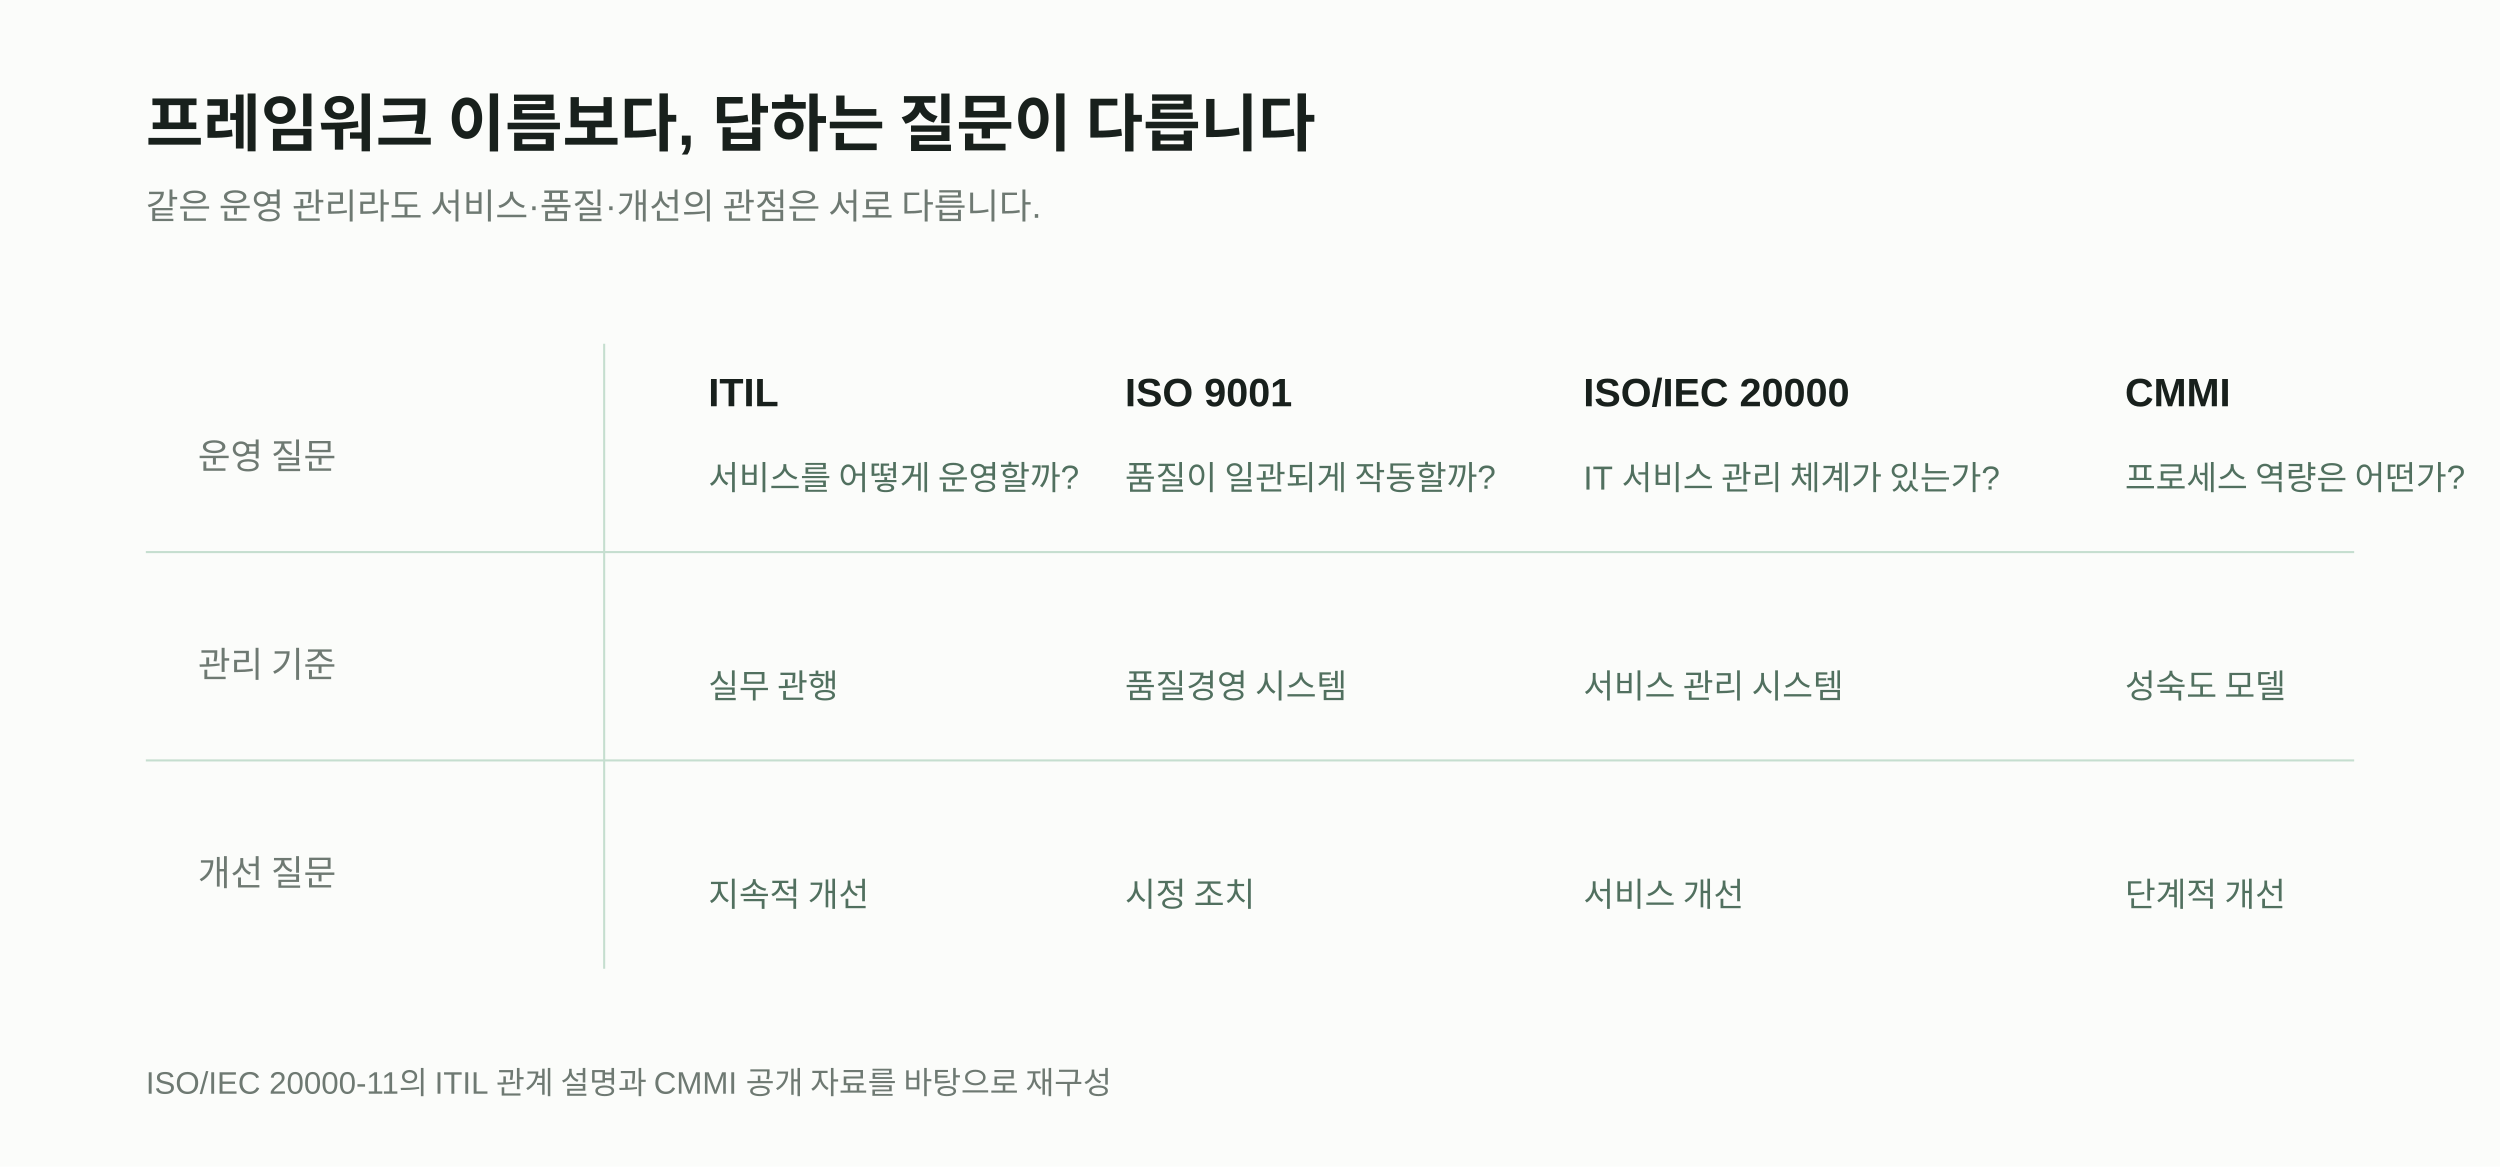
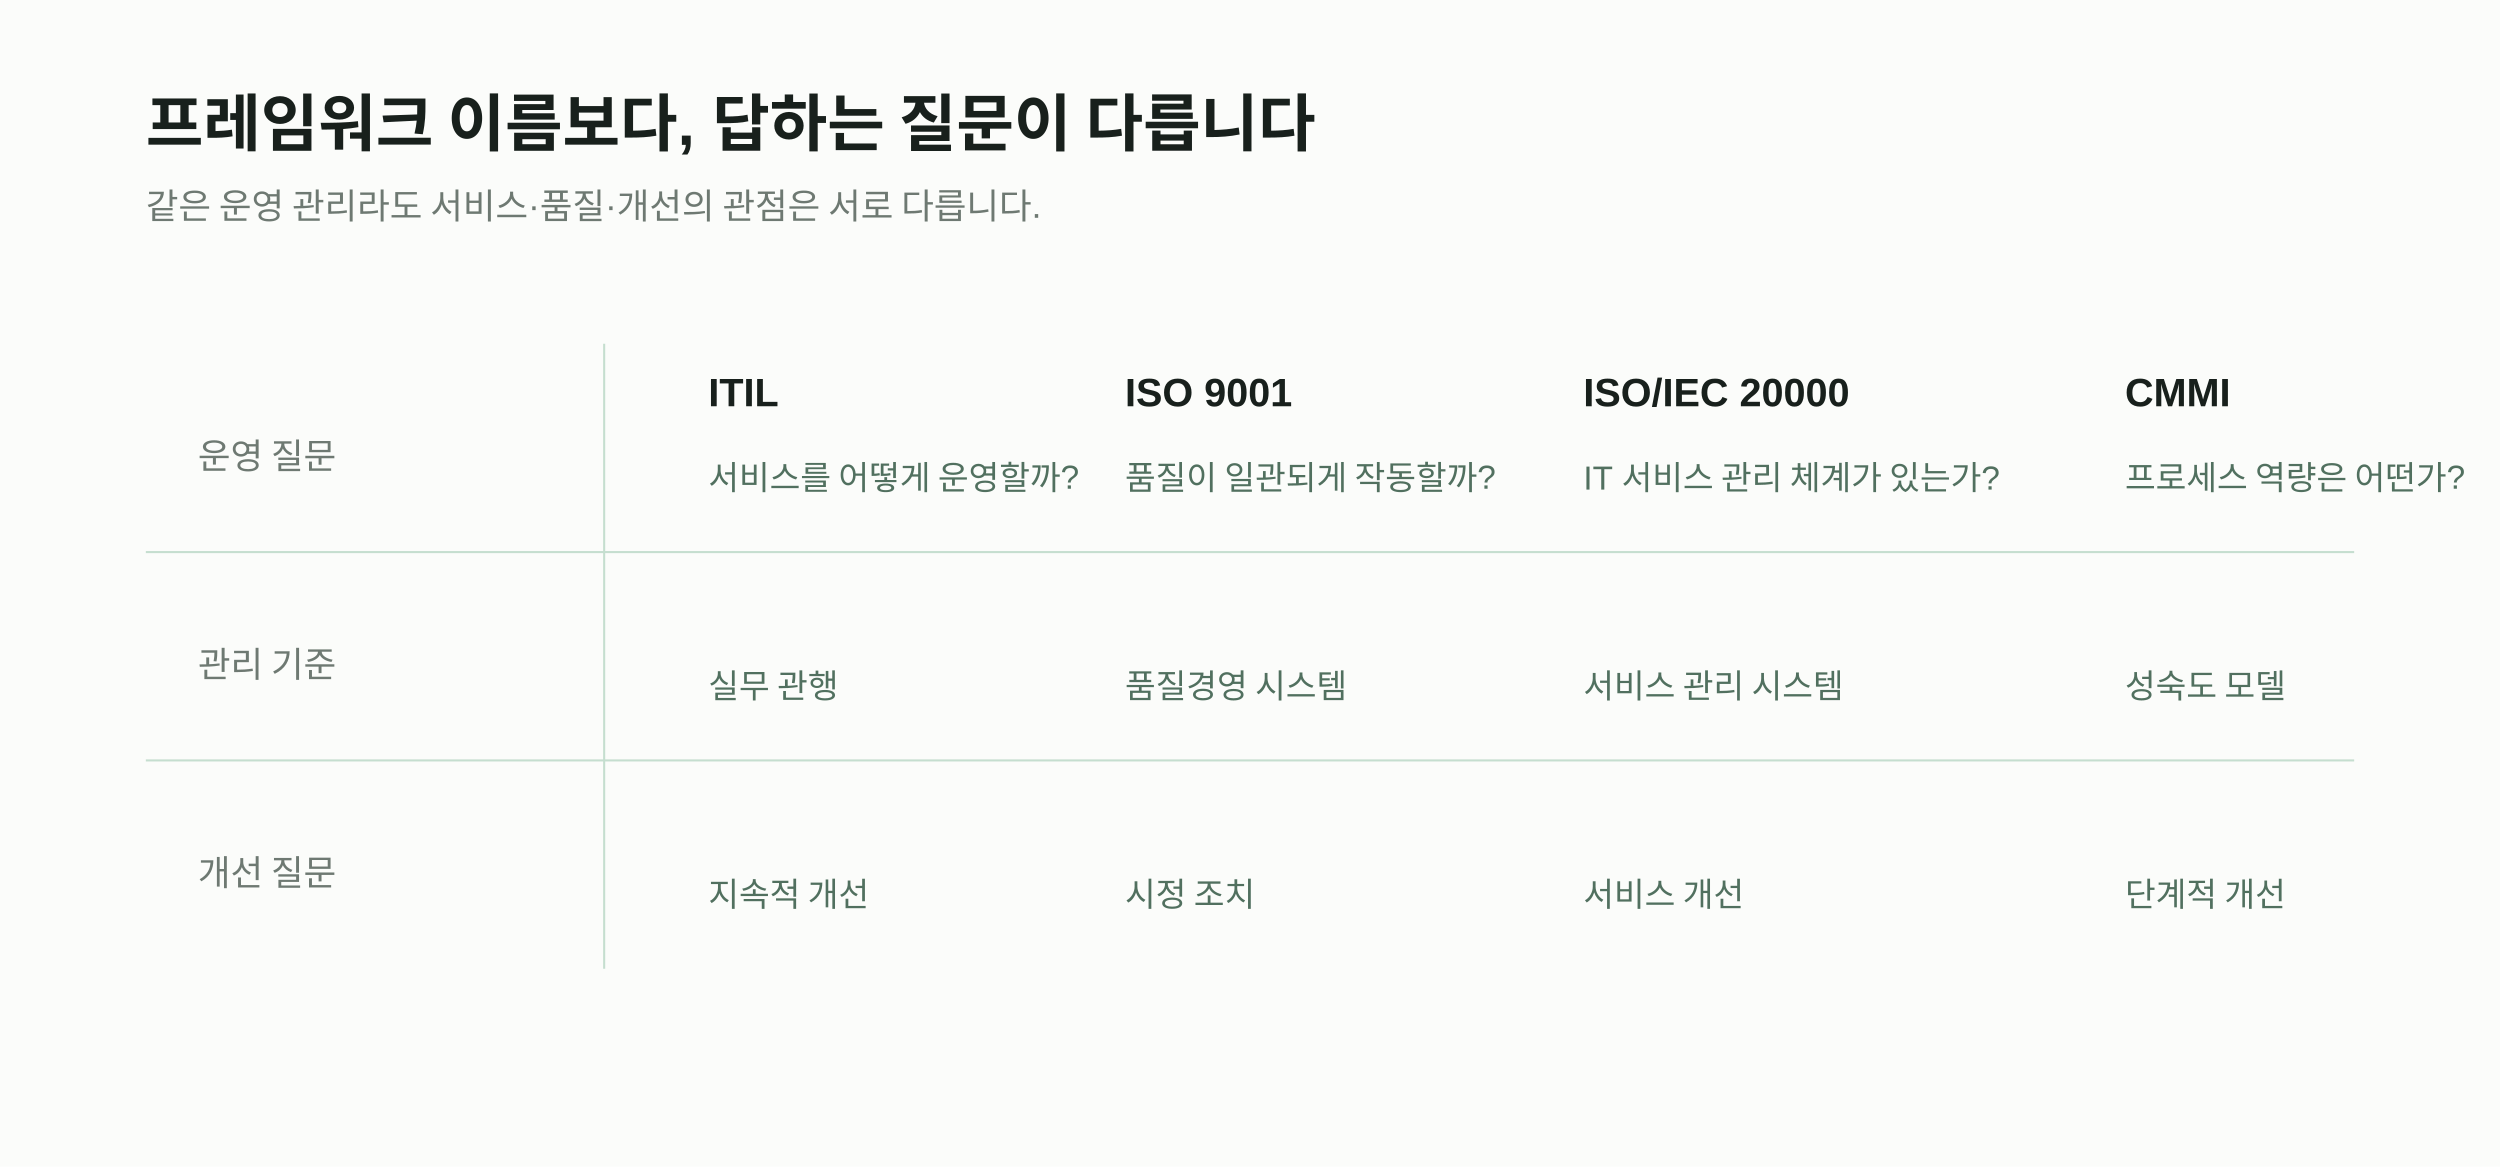
<svg xmlns="http://www.w3.org/2000/svg" viewBox="0 0 1200 560" role="img" aria-labelledby="title desc">
  <rect width="1200" height="560" fill="#fbfcfa" />
  <g font-family="Arial, Pretendard, sans-serif">
    <text x="70" y="70" font-size="30" font-weight="700" fill="#18201c">프레임워크 이름보다, 답하는 질문이 다릅니다</text>
    <text x="70" y="105" font-size="17" fill="#6e7972">같은 운영 관리라도 서비스·품질·개선의 관점은 서로 다릅니다.</text>
    <line x1="290" y1="165" x2="290" y2="465" stroke="#c5decf" />
    <line x1="70" y1="265" x2="1130" y2="265" stroke="#c5decf" />
    <line x1="70" y1="365" x2="1130" y2="365" stroke="#c5decf" />
    <text x="95" y="225" font-size="17" fill="#6e7972">운영 질문</text>
    <text x="95" y="325" font-size="17" fill="#6e7972">관리 기준</text>
    <text x="95" y="425" font-size="17" fill="#6e7972">개선 질문</text>
    <g font-size="19" font-weight="700" fill="#18201c">
      <text x="340" y="195">ITIL</text>
      <text x="540" y="195">ISO 9001</text>
      <text x="760" y="195">ISO/IEC 20000</text>
      <text x="1020" y="195">CMMI</text>
    </g>
    <g font-size="16" fill="#51705f">
      <text x="340" y="235">서비스를 어떻게 운영할까?</text>
      <text x="540" y="235">품질이 일관되게 작동할까?</text>
      <text x="760" y="235">IT 서비스 관리 체계가 있는가?</text>
      <text x="1020" y="235">프로세스 역량은 어떤가?</text>
      <text x="340" y="335">실무 관행</text>
      <text x="540" y="335">품질경영 시스템</text>
      <text x="760" y="335">서비스 관리 시스템</text>
      <text x="1020" y="335">성숙도 모델</text>
      <text x="340" y="435">지속적 개선</text>
      <text x="540" y="435">시정 조치</text>
      <text x="760" y="435">서비스 개선</text>
      <text x="1020" y="435">단계적 개선</text>
    </g>
-     <text x="70" y="525" font-size="15" fill="#6e7972">ISO/IEC 20000-11의 ITIL 관계 설명과 CMMI 공개 자료를 바탕으로 재구성</text>
  </g>
</svg>
